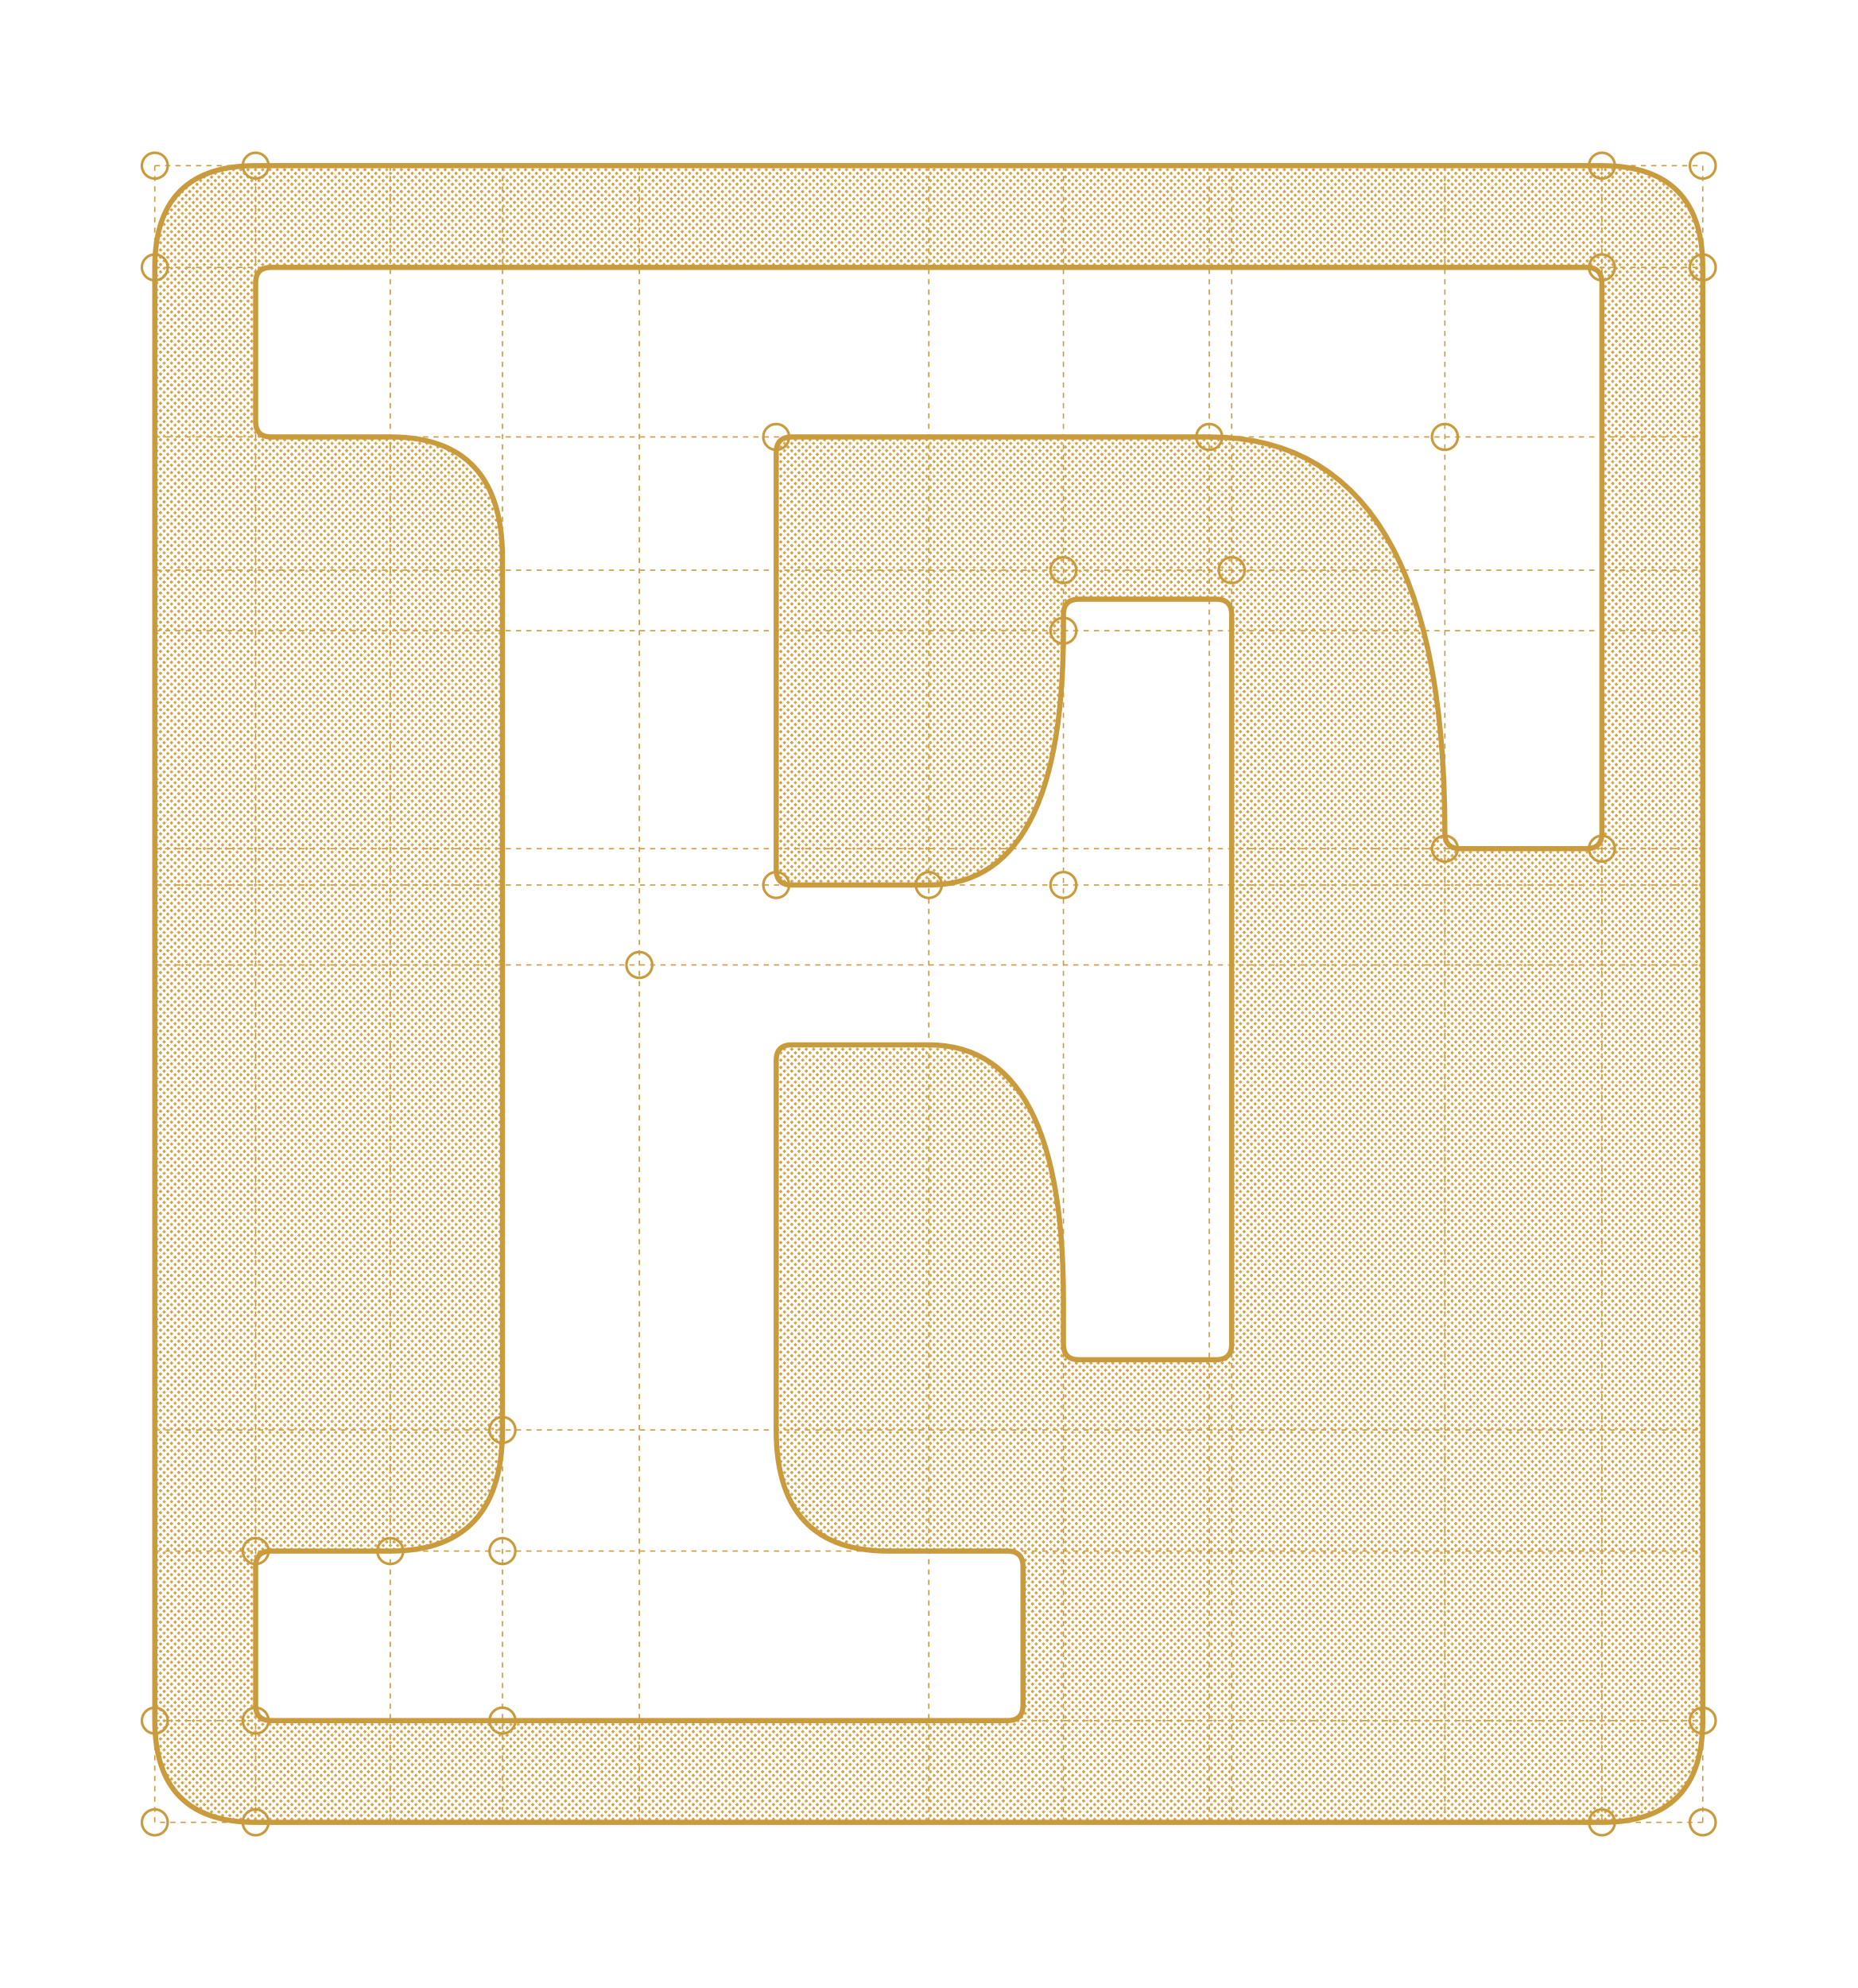
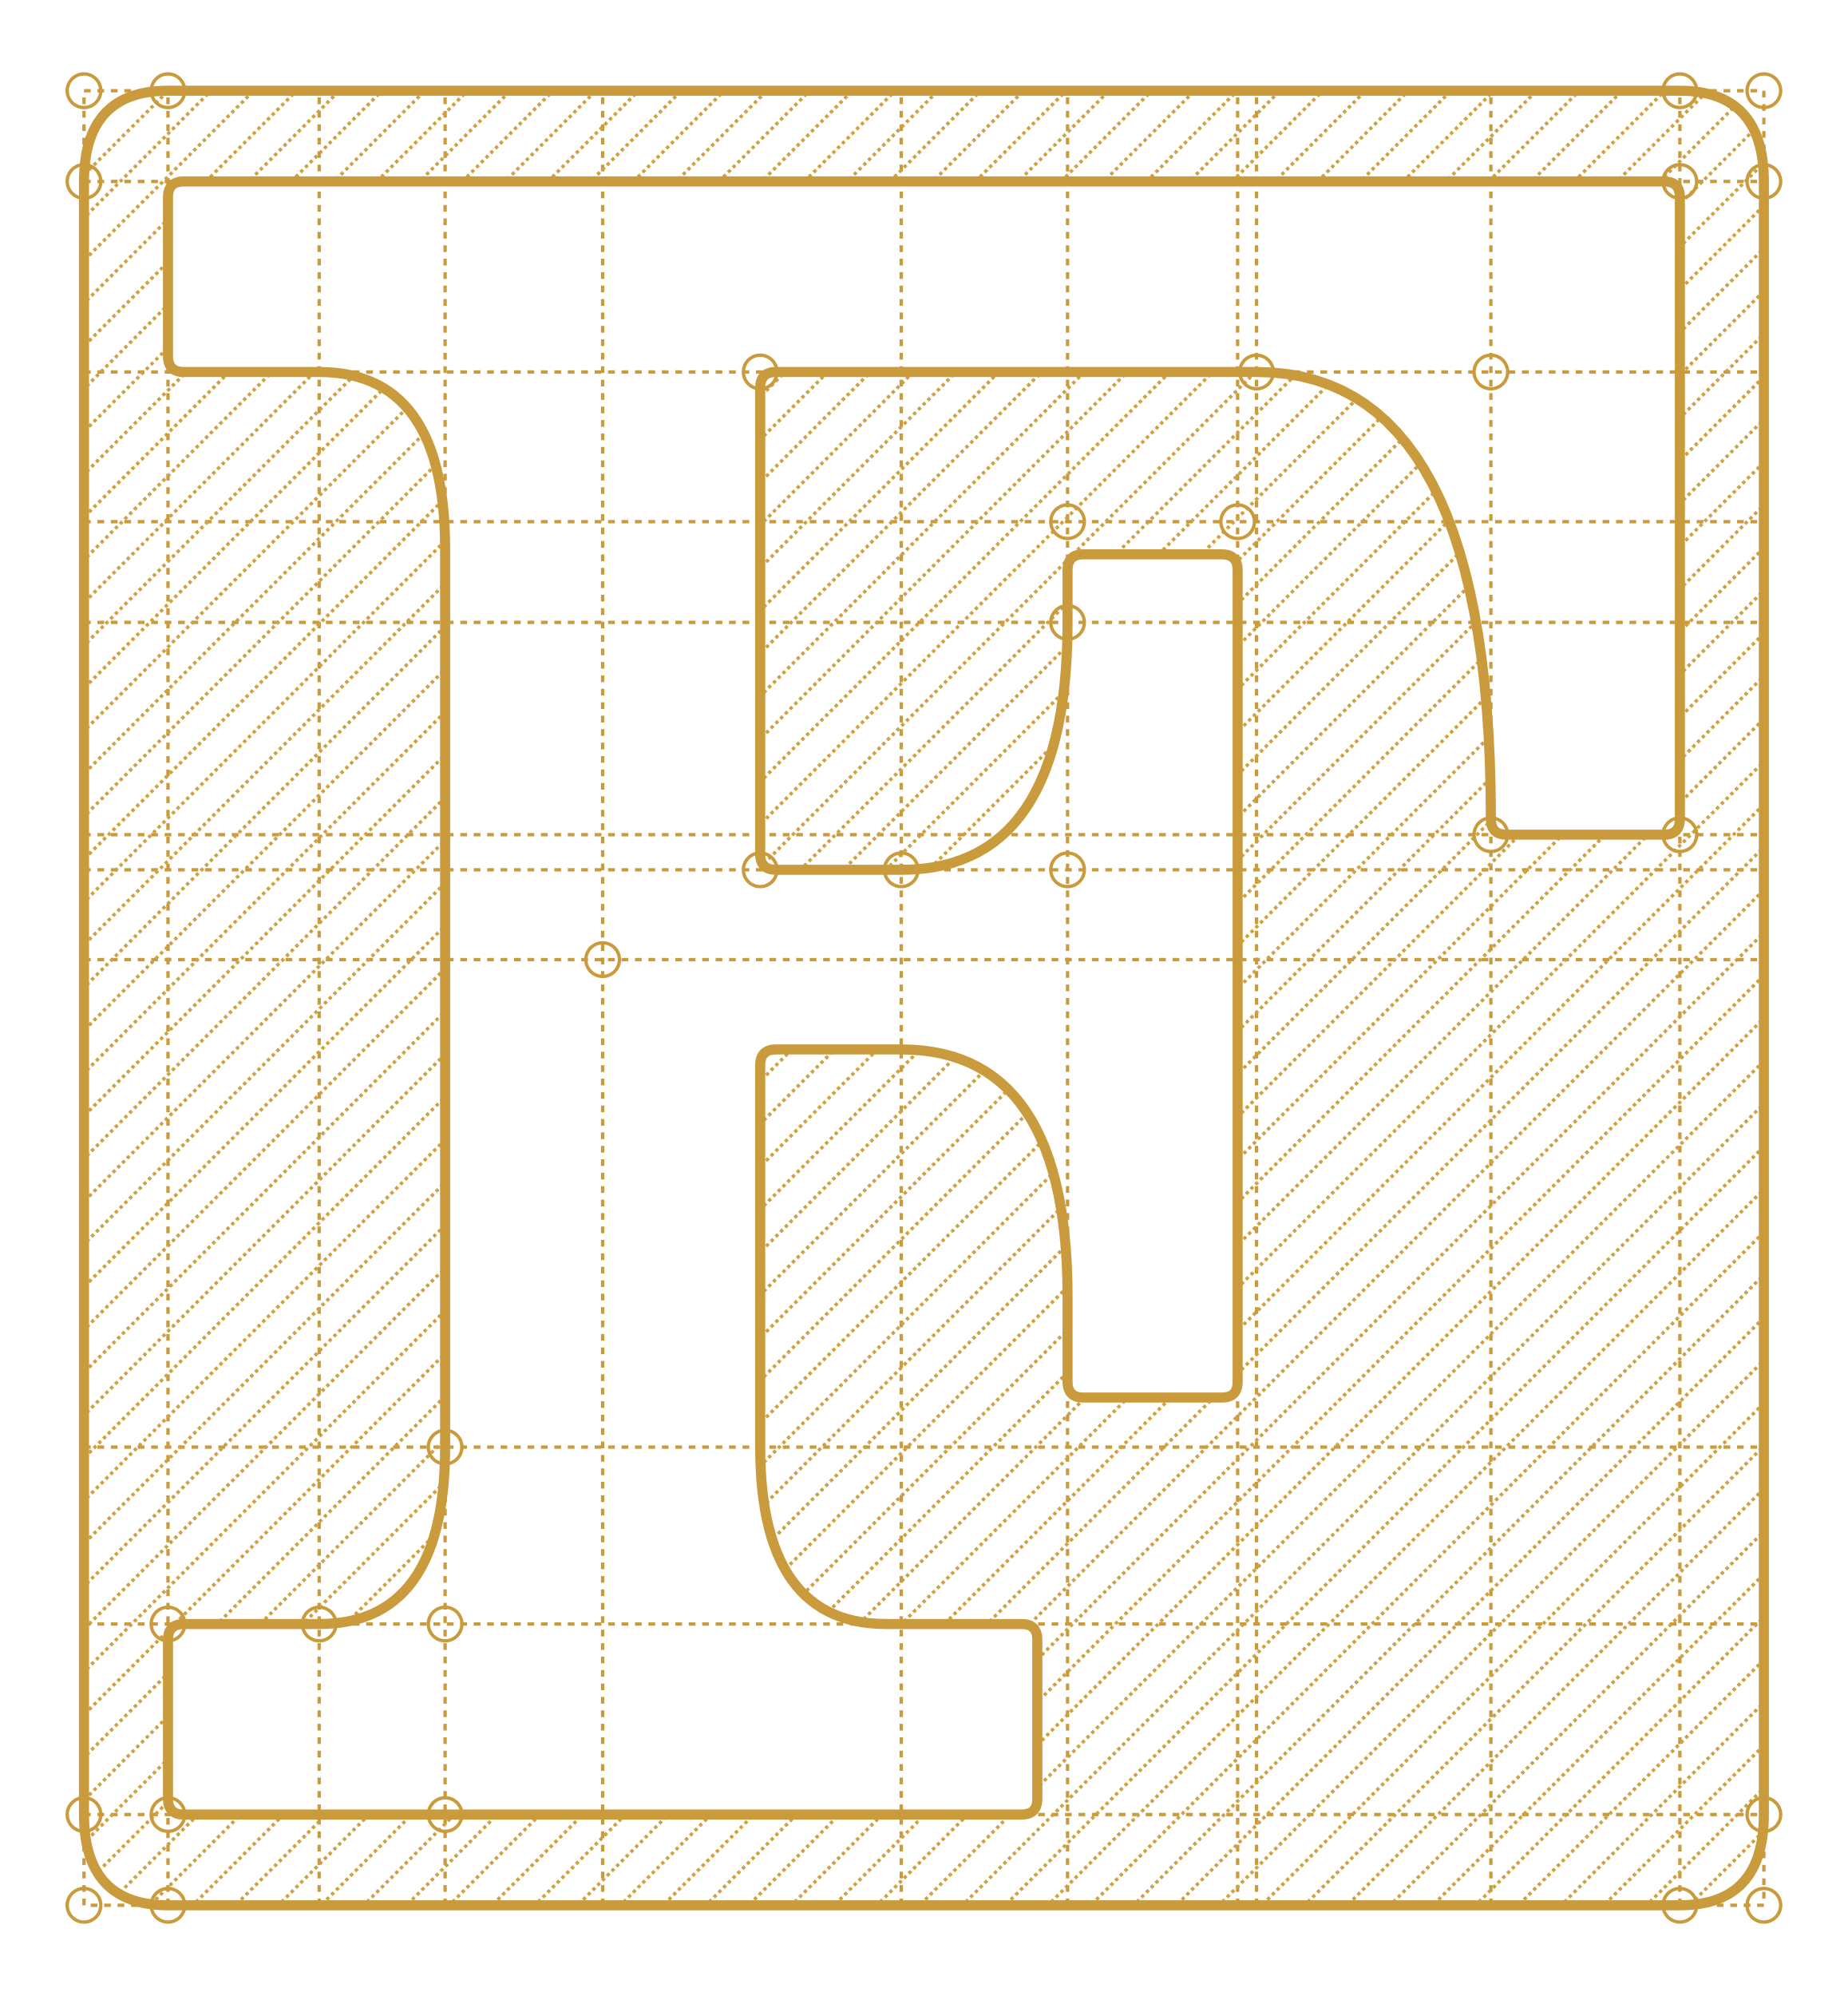
- <svg xmlns="http://www.w3.org/2000/svg" width="720" height="770.4">
-   <pattern id="diagonalFill" width="2" height="2" patternUnits="userSpaceOnUse" patternTransform="rotate(45)">
+ <svg xmlns="http://www.w3.org/2000/svg" width="550" height="594">
+   <pattern id="diagonalFill" width="9" height="2" patternUnits="userSpaceOnUse" patternTransform="rotate(45)">
    <rect x="0" y="0" width="1" height="1" fill="#ca9b3d" />
  </pattern>
-   <line stroke="#ca9b3d" x1="99.085" y1="706.2" x2="99.085" y2="64.2" stroke-dasharray="2 2" stroke-width=".5" />
-   <line stroke="#ca9b3d" x1="60" y1="666.779" x2="660" y2="666.779" stroke-dasharray="2 2" stroke-width=".5" />
-   <line stroke="#ca9b3d" x1="151.268" y1="706.2" x2="151.268" y2="64.2" stroke-dasharray="2 2" stroke-width=".5" />
-   <line stroke="#ca9b3d" x1="60" y1="601.077" x2="660" y2="601.077" stroke-dasharray="2 2" stroke-width=".5" />
-   <line stroke="#ca9b3d" x1="194.754" y1="706.2" x2="194.754" y2="64.2" stroke-dasharray="2 2" stroke-width=".5" />
-   <line stroke="#ca9b3d" x1="60" y1="554.147" x2="660" y2="554.147" stroke-dasharray="2 2" stroke-width=".5" />
-   <line stroke="#ca9b3d" x1="620.915" y1="706.2" x2="620.915" y2="64.2" stroke-dasharray="2 2" stroke-width=".5" />
-   <line stroke="#ca9b3d" x1="60" y1="103.621" x2="660" y2="103.621" stroke-dasharray="2 2" stroke-width=".5" />
-   <line stroke="#ca9b3d" x1="560.035" y1="706.2" x2="560.035" y2="64.2" stroke-dasharray="2 2" stroke-width=".5" />
-   <line stroke="#ca9b3d" x1="60" y1="328.884" x2="660" y2="328.884" stroke-dasharray="2 2" stroke-width=".5" />
-   <line stroke="#ca9b3d" x1="468.714" y1="706.2" x2="468.714" y2="64.2" stroke-dasharray="2 2" stroke-width=".5" />
-   <line stroke="#ca9b3d" x1="60" y1="169.323" x2="660" y2="169.323" stroke-dasharray="2 2" stroke-width=".5" />
-   <line stroke="#ca9b3d" x1="360" y1="706.2" x2="360" y2="64.2" stroke-dasharray="2 2" stroke-width=".5" />
-   <line stroke="#ca9b3d" x1="60" y1="342.963" x2="660" y2="342.963" stroke-dasharray="2 2" stroke-width=".5" />
-   <line stroke="#ca9b3d" x1="412.183" y1="706.2" x2="412.183" y2="64.2" stroke-dasharray="2 2" stroke-width=".5" />
-   <line stroke="#ca9b3d" x1="60" y1="244.411" x2="660" y2="244.411" stroke-dasharray="2 2" stroke-width=".5" />
-   <line stroke="#ca9b3d" x1="477.412" y1="706.2" x2="477.412" y2="64.2" stroke-dasharray="2 2" stroke-width=".5" />
-   <line stroke="#ca9b3d" x1="60" y1="220.946" x2="660" y2="220.946" stroke-dasharray="2 2" stroke-width=".5" />
-   <line stroke="#ca9b3d" x1="247.807" y1="706.2" x2="247.807" y2="64.2" stroke-dasharray="2 2" stroke-width=".5" />
-   <line stroke="#ca9b3d" x1="60" y1="373.937" x2="660" y2="373.937" stroke-dasharray="2 2" stroke-width=".5" />
-   <line stroke="#ca9b3d" x1="60" y1="706.2" x2="60" y2="64.2" stroke-dasharray="2 2" stroke-width=".5" />
-   <line stroke="#ca9b3d" x1="60" y1="64.2" x2="660" y2="64.2" stroke-dasharray="2 2" stroke-width=".5" />
-   <line stroke="#ca9b3d" x1="660" y1="64.2" x2="660" y2="706.2" stroke-dasharray="2 2" stroke-width=".5" />
-   <line stroke="#ca9b3d" x1="660" y1="706.2" x2="60" y2="706.2" stroke-dasharray="2 2" stroke-width=".5" />
-   <path fill="url(#diagonalFill)" stroke="#ca9b3d" stroke-width="2" d=" M   300.859   554.147 L   300.859   410.911 L   300.919   409.771 L   301.099   408.751 L   301.399   407.851 L   301.819   407.071 L   302.359   406.411 L   303.019   405.871 L   303.799   405.451 L   304.699   405.151 L   305.719   404.971 L   306.859   404.911 L   360   404.911 L   363.421   405.02 L   366.726   405.349 L   369.915   405.896 L   372.988   406.663 L   375.945   407.648 L   378.786   408.853 L   381.511   410.276 L   384.12   411.919 L   386.613   413.78 L   388.991   415.861 L   391.252   418.16 L   393.397   420.679 L   395.426   423.417 L   397.34   426.373 L   399.137   429.549 L   400.819   432.943 L   402.384   436.557 L   403.834   440.389 L   405.167   444.441 L   406.385   448.712 L   407.487   453.201 L   408.472   457.91 L   409.342   462.838 L   410.096   467.984 L   410.733   473.35 L   411.255   478.935 L   411.661   484.738 L   411.951   490.761 L   412.125   497.003 L   412.183   503.463 L   412.183   520.928 L   412.243   522.068 L   412.423   523.088 L   412.723   523.988 L   413.143   524.768 L   413.683   525.428 L   414.343   525.968 L   415.123   526.388 L   416.023   526.688 L   417.043   526.868 L   418.183   526.928 L   471.412   526.928 L   472.552   526.868 L   473.572   526.688 L   474.472   526.388 L   475.252   525.968 L   475.912   525.428 L   476.452   524.768 L   476.872   523.988 L   477.172   523.088 L   477.352   522.068 L   477.412   520.928 L   477.412   238.209 L   477.352   237.069 L   477.172   236.049 L   476.872   235.149 L   476.452   234.369 L   475.912   233.709 L   475.252   233.169 L   474.472   232.749 L   473.572   232.449 L   472.552   232.269 L   471.412   232.209 L   418.183   232.209 L   417.043   232.269 L   416.023   232.449 L   415.123   232.749 L   414.343   233.169 L   413.683   233.709 L   413.143   234.369 L   412.723   235.149 L   412.423   236.049 L   412.243   237.069 L   412.183   238.209 L   412.183   244.411 L   412.125   250.871 L   411.951   257.113 L   411.661   263.136 L   411.255   268.939 L   410.733   274.524 L   410.096   279.889 L   409.342   285.036 L   408.472   289.964 L   407.487   294.672 L   406.385   299.162 L   405.167   303.433 L   403.834   307.484 L   402.384   311.317 L   400.819   314.93 L   399.137   318.325 L   397.34   321.501 L   395.426   324.457 L   393.397   327.195 L   391.252   329.713 L   388.991   332.013 L   386.613   334.093 L   384.12   335.955 L   381.511   337.598 L   378.786   339.021 L   375.945   340.226 L   372.988   341.211 L   369.915   341.978 L   366.726   342.525 L   363.421   342.854 L   360   342.963 L   306.859   342.963 L   305.719   342.903 L   304.699   342.723 L   303.799   342.423 L   303.019   342.003 L   302.359   341.463 L   301.819   340.803 L   301.399   340.023 L   301.099   339.123 L   300.919   338.103 L   300.859   336.963 L   300.859   175.323 L   300.919   174.183 L   301.099   173.163 L   301.399   172.263 L   301.819   171.483 L   302.359   170.823 L   303.019   170.283 L   303.799   169.863 L   304.699   169.563 L   305.719   169.383 L   306.859   169.323 L   468.714   169.323 L   474.701   169.494 L   480.485   170.006 L   486.065   170.859 L   491.443   172.053 L   496.618   173.589 L   501.59   175.465 L   506.359   177.684 L   510.925   180.243 L   515.288   183.144 L   519.448   186.385 L   523.405   189.968 L   527.159   193.893 L   530.711   198.158 L   534.059   202.765 L   537.205   207.713 L   540.147   213.003 L   542.887   218.633 L   545.423   224.605 L   547.757   230.918 L   549.888   237.572 L   551.816   244.568 L   553.541   251.905 L   555.063   259.583 L   556.382   267.602 L   557.498   275.963 L   558.411   284.665 L   559.121   293.708 L   559.629   303.092 L   559.933   312.817 L   560.035   322.884 L   560.035   322.884 L   560.095   324.024 L   560.275   325.044 L   560.575   325.944 L   560.995   326.724 L   561.535   327.384 L   562.195   327.924 L   562.975   328.344 L   563.875   328.644 L   564.895   328.824 L   566.035   328.884 L   614.915   328.884 L   616.055   328.824 L   617.075   328.644 L   617.975   328.344 L   618.755   327.924 L   619.415   327.384 L   619.955   326.724 L   620.375   325.944 L   620.675   325.044 L   620.855   324.024 L   620.915   322.884 L   620.915   109.621 L   620.855   108.481 L   620.675   107.461 L   620.375   106.561 L   619.955   105.781 L   619.415   105.121 L   618.755   104.581 L   617.975   104.161 L   617.075   103.861 L   616.055   103.681 L   614.915   103.621 L   194.754   103.621 L   105.085   103.621 L   103.945   103.681 L   102.925   103.861 L   102.025   104.161 L   101.245   104.581 L   100.585   105.121 L   100.045   105.781 L    99.625   106.561 L    99.325   107.461 L    99.145   108.481 L    99.085   109.621 L    99.085   163.323 L    99.145   164.463 L    99.325   165.483 L    99.625   166.383 L   100.045   167.163 L   100.585   167.823 L   101.245   168.363 L   102.025   168.783 L   102.925   169.083 L   103.945   169.263 L   105.085   169.323 L   151.268   169.323 L   154.119   169.375 L   156.873   169.532 L   159.53   169.792 L   162.091   170.157 L   164.555   170.627 L   166.923   171.2 L   169.194   171.878 L   171.368   172.66 L   173.446   173.547 L   175.427   174.537 L   177.311   175.632 L   179.099   176.832 L   180.79   178.135 L   182.385   179.543 L   183.882   181.055 L   185.284   182.672 L   186.588   184.393 L   187.796   186.218 L   188.908   188.147 L   189.922   190.181 L   190.84   192.319 L   191.662   194.561 L   192.386   196.907 L   193.015   199.358 L   193.546   201.913 L   193.981   204.572 L   194.319   207.336 L   194.561   210.204 L   194.706   213.176 L   194.754   216.253 L   194.754   554.147 L   194.706   557.224 L   194.561   560.196 L   194.319   563.064 L   193.981   565.828 L   193.546   568.487 L   193.015   571.042 L   192.386   573.493 L   191.662   575.839 L   190.84   578.081 L   189.922   580.219 L   188.908   582.253 L   187.796   584.182 L   186.588   586.007 L   185.284   587.728 L   183.882   589.345 L   182.385   590.857 L   180.79   592.265 L   179.099   593.568 L   177.311   594.768 L   175.427   595.863 L   173.446   596.853 L   171.368   597.74 L   169.194   598.522 L   166.923   599.2 L   164.555   599.773 L   162.091   600.243 L   159.53   600.608 L   156.873   600.868 L   154.119   601.025 L   151.268   601.077 L   105.085   601.077 L   103.945   601.137 L   102.925   601.317 L   102.025   601.617 L   101.245   602.037 L   100.585   602.577 L   100.045   603.237 L    99.625   604.017 L    99.325   604.917 L    99.145   605.937 L    99.085   607.077 L    99.085   660.779 L    99.145   661.919 L    99.325   662.939 L    99.625   663.839 L   100.045   664.619 L   100.585   665.279 L   101.245   665.819 L   102.025   666.239 L   102.925   666.539 L   103.945   666.719 L   105.085   666.779 L   194.754   666.779 L   300.859   666.779 L   390.528   666.779 L   391.668   666.719 L   392.688   666.539 L   393.588   666.239 L   394.368   665.819 L   395.028   665.279 L   395.568   664.619 L   395.988   663.839 L   396.288   662.939 L   396.468   661.919 L   396.528   660.779 L   396.528   607.077 L   396.468   605.937 L   396.288   604.917 L   395.988   604.017 L   395.568   603.237 L   395.028   602.577 L   394.368   602.037 L   393.588   601.617 L   392.688   601.317 L   391.668   601.137 L   390.528   601.077 L   344.345   601.077 L   341.494   601.025 L   338.74   600.868 L   336.083   600.608 L   333.522   600.243 L   331.058   599.773 L   328.69   599.2 L   326.419   598.522 L   324.245   597.74 L   322.167   596.853 L   320.186   595.863 L   318.302   594.768 L   316.514   593.568 L   314.823   592.265 L   313.229   590.857 L   311.731   589.345 L   310.329   587.728 L   309.025   586.007 L   307.817   584.182 L   306.706   582.253 L   305.691   580.219 L   304.773   578.081 L   303.952   575.839 L   303.227   573.493 L   302.599   571.042 L   302.067   568.487 L   301.632   565.828 L   301.294   563.064 L   301.052   560.196 L   300.908   557.224 L   300.859   554.147 z M    99.085   706.2 L    96.523   706.156 L    94.047   706.025 L    91.659   705.806 L    89.357   705.499 L    87.142   705.105 L    85.014   704.623 L    82.973   704.054 L    81.019   703.397 L    79.152   702.652 L    77.371   701.82 L    75.677   700.9 L    74.071   699.893 L    72.551   698.798 L    71.117   697.615 L    69.771   696.345 L    68.512   694.987 L    67.339   693.542 L    66.254   692.008 L    65.255   690.388 L    64.343   688.68 L    63.518   686.884 L    62.779   685 L    62.128   683.029 L    61.563   680.971 L    61.086   678.824 L    60.695   676.59 L    60.391   674.269 L    60.174   671.86 L    60.043   669.363 L    60   666.779 L    60   103.621 L    60.043   101.037 L    60.174    98.54 L    60.391    96.131 L    60.695    93.81 L    61.086    91.576 L    61.563    89.43 L    62.128    87.371 L    62.779    85.4 L    63.518    83.516 L    64.343    81.721 L    65.255    80.012 L    66.254    78.392 L    67.339    76.859 L    68.512    75.413 L    69.771    74.055 L    71.118    72.785 L    72.551    71.602 L    74.071    70.507 L    75.677    69.5 L    77.371    68.58 L    79.152    67.748 L    81.019    67.003 L    82.973    66.346 L    85.014    65.777 L    87.142    65.295 L    89.357    64.901 L    91.659    64.594 L    94.047    64.375 L    96.523    64.244 L    99.085    64.2 L   620.915    64.2 L   623.477    64.244 L   625.953    64.375 L   628.341    64.594 L   630.643    64.901 L   632.858    65.295 L   634.986    65.777 L   637.027    66.346 L   638.981    67.003 L   640.848    67.748 L   642.629    68.58 L   644.323    69.5 L   645.929    70.507 L   647.449    71.602 L   648.883    72.785 L   650.229    74.055 L   651.488    75.413 L   652.661    76.859 L   653.746    78.392 L   654.745    80.012 L   655.657    81.72 L   656.482    83.516 L   657.221    85.4 L   657.872    87.371 L   658.437    89.43 L   658.914    91.576 L   659.305    93.81 L   659.609    96.131 L   659.826    98.54 L   659.957   101.037 L   660   103.621 L   660   666.779 L   659.957   669.363 L   659.826   671.86 L   659.609   674.269 L   659.305   676.59 L   658.914   678.824 L   658.437   680.971 L   657.872   683.029 L   657.221   685 L   656.482   686.884 L   655.657   688.68 L   654.745   690.388 L   653.746   692.008 L   652.661   693.542 L   651.488   694.987 L   650.229   696.345 L   648.882   697.615 L   647.449   698.798 L   645.929   699.893 L   644.323   700.9 L   642.629   701.82 L   640.848   702.652 L   638.981   703.397 L   637.027   704.054 L   634.986   704.623 L   632.858   705.105 L   630.643   705.499 L   628.341   705.806 L   625.953   706.025 L   623.477   706.156 L   620.915   706.2 L    99.085   706.2 z " />
-   <circle fill="none" stroke="#ca9b3d" cx="194.754" cy="666.779" r="5" />
-   <text x="194.754" y="666.779" text-anchor="middle" alignment-baseline="central" fill="#ca9b3d" font-size="0" font-family="Arial">
+   <line stroke="#ca9b3d" x1="50" y1="567" x2="50" y2="27" stroke-dasharray="2 2" stroke-width="1" />
+   <line stroke="#ca9b3d" x1="25" y1="540" x2="525" y2="540" stroke-dasharray="2 2" stroke-width="1" />
+   <line stroke="#ca9b3d" x1="95" y1="567" x2="95" y2="27" stroke-dasharray="2 2" stroke-width="1" />
+   <line stroke="#ca9b3d" x1="25" y1="483.3" x2="525" y2="483.3" stroke-dasharray="2 2" stroke-width="1" />
+   <line stroke="#ca9b3d" x1="132.485" y1="567" x2="132.485" y2="27" stroke-dasharray="2 2" stroke-width="1" />
+   <line stroke="#ca9b3d" x1="25" y1="430.65" x2="525" y2="430.65" stroke-dasharray="2 2" stroke-width="1" />
+   <line stroke="#ca9b3d" x1="500" y1="567" x2="500" y2="27" stroke-dasharray="2 2" stroke-width="1" />
+   <line stroke="#ca9b3d" x1="25" y1="54" x2="525" y2="54" stroke-dasharray="2 2" stroke-width="1" />
+   <line stroke="#ca9b3d" x1="443.75" y1="567" x2="443.75" y2="27" stroke-dasharray="2 2" stroke-width="1" />
+   <line stroke="#ca9b3d" x1="25" y1="248.4" x2="525" y2="248.4" stroke-dasharray="2 2" stroke-width="1" />
+   <line stroke="#ca9b3d" x1="374" y1="567" x2="374" y2="27" stroke-dasharray="2 2" stroke-width="1" />
+   <line stroke="#ca9b3d" x1="25" y1="110.7" x2="525" y2="110.7" stroke-dasharray="2 2" stroke-width="1" />
+   <line stroke="#ca9b3d" x1="268.25" y1="567" x2="268.25" y2="27" stroke-dasharray="2 2" stroke-width="1" />
+   <line stroke="#ca9b3d" x1="25" y1="258.849" x2="525" y2="258.849" stroke-dasharray="2 2" stroke-width="1" />
+   <line stroke="#ca9b3d" x1="317.75" y1="567" x2="317.75" y2="27" stroke-dasharray="2 2" stroke-width="1" />
+   <line stroke="#ca9b3d" x1="25" y1="185.22" x2="525" y2="185.22" stroke-dasharray="2 2" stroke-width="1" />
+   <line stroke="#ca9b3d" x1="368.375" y1="567" x2="368.375" y2="27" stroke-dasharray="2 2" stroke-width="1" />
+   <line stroke="#ca9b3d" x1="25" y1="155.25" x2="525" y2="155.25" stroke-dasharray="2 2" stroke-width="1" />
+   <line stroke="#ca9b3d" x1="179.375" y1="567" x2="179.375" y2="27" stroke-dasharray="2 2" stroke-width="1" />
+   <line stroke="#ca9b3d" x1="25" y1="285.579" x2="525" y2="285.579" stroke-dasharray="2 2" stroke-width="1" />
+   <line stroke="#ca9b3d" x1="25" y1="567" x2="25" y2="27" stroke-dasharray="2 2" stroke-width="1" />
+   <line stroke="#ca9b3d" x1="25" y1="27" x2="525" y2="27" stroke-dasharray="2 2" stroke-width="1" />
+   <line stroke="#ca9b3d" x1="525" y1="27" x2="525" y2="567" stroke-dasharray="2 2" stroke-width="1" />
+   <line stroke="#ca9b3d" x1="525" y1="567" x2="25" y2="567" stroke-dasharray="2 2" stroke-width="1" />
+   <path fill="url(#diagonalFill)" stroke="#ca9b3d" stroke-width="3" d=" M   226.265   316.989 L   226.312   316.1 L   226.452   315.304 L   226.686   314.602 L   227.014   313.994 L   227.435   313.479 L   227.95   313.058 L   228.558   312.73 L   229.26   312.496 L   230.056   312.356 L   230.945   312.309 L   268.25   312.309 L   271.495   312.391 L   274.63   312.636 L   277.655   313.045 L   280.57   313.618 L   283.375   314.354 L   286.07   315.254 L   288.655   316.318 L   291.13   317.545 L   293.495   318.936 L   295.75   320.49 L   297.895   322.208 L   299.93   324.09 L   301.855   326.135 L   303.67   328.344 L   305.375   330.716 L   306.97   333.252 L   308.455   335.952 L   309.83   338.815 L   311.095   341.842 L   312.25   345.033 L   313.295   348.387 L   314.23   351.905 L   315.055   355.586 L   315.77   359.432 L   316.375   363.44 L   316.87   367.613 L   317.255   371.948 L   317.53   376.448 L   317.695   381.111 L   317.75   385.938 L   317.75   411.228 L   317.797   412.117 L   317.937   412.913 L   318.171   413.615 L   318.499   414.223 L   318.92   414.738 L   319.435   415.159 L   320.043   415.487 L   320.745   415.721 L   321.541   415.861 L   322.43   415.908 L   363.695   415.908 L   364.584   415.861 L   365.38   415.721 L   366.082   415.487 L   366.69   415.159 L   367.205   414.738 L   367.626   414.223 L   367.954   413.615 L   368.188   412.913 L   368.328   412.117 L   368.375   411.228 L   368.375   169.65 L   368.328   168.761 L   368.188   167.965 L   367.954   167.263 L   367.626   166.655 L   367.205   166.14 L   366.69   165.719 L   366.082   165.391 L   365.38   165.157 L   364.584   165.017 L   363.695   164.97 L   322.43   164.97 L   321.541   165.017 L   320.745   165.157 L   320.043   165.391 L   319.435   165.719 L   318.92   166.14 L   318.499   166.655 L   318.171   167.263 L   317.937   167.965 L   317.797   168.761 L   317.75   169.65 L   317.75   185.22 L   317.695   190.047 L   317.53   194.71 L   317.255   199.21 L   316.87   203.545 L   316.375   207.718 L   315.77   211.726 L   315.055   215.572 L   314.23   219.253 L   313.295   222.771 L   312.25   226.125 L   311.095   229.316 L   309.83   232.343 L   308.455   235.206 L   306.97   237.906 L   305.375   240.442 L   303.67   242.814 L   301.855   245.023 L   299.93   247.068 L   297.895   248.95 L   295.75   250.668 L   293.495   252.222 L   291.13   253.613 L   288.655   254.84 L   286.07   255.904 L   283.375   256.804 L   280.57   257.54 L   277.655   258.113 L   274.63   258.522 L   271.495   258.767 L   268.25   258.849 L   230.945   258.849 L   230.056   258.802 L   229.26   258.662 L   228.558   258.428 L   227.95   258.1 L   227.435   257.679 L   227.014   257.164 L   226.686   256.556 L   226.452   255.854 L   226.312   255.058 L   226.265   254.169 L   226.265   115.38 L   226.312   114.491 L   226.452   113.695 L   226.686   112.993 L   227.014   112.385 L   227.435   111.87 L   227.95   111.449 L   228.558   111.121 L   229.26   110.887 L   230.056   110.747 L   230.945   110.7 L   374   110.7 L   378.573   110.848 L   382.99   111.291 L   387.253   112.03 L   391.36   113.065 L   395.312   114.395 L   399.11   116.021 L   402.753   117.942 L   406.24   120.159 L   409.573   122.672 L   412.75   125.48 L   415.772   128.584 L   418.64   131.983 L   421.352   135.678 L   423.91   139.669 L   426.312   143.955 L   428.56   148.537 L   430.652   153.414 L   432.59   158.587 L   434.372   164.056 L   436   169.82 L   437.473   175.88 L   438.79   182.235 L   439.953   188.886 L   440.96   195.833 L   441.812   203.075 L   442.51   210.613 L   443.052   218.446 L   443.44   226.575 L   443.672   235 L   443.75   243.72 L   443.75   243.72 L   443.797   244.609 L   443.937   245.405 L   444.171   246.107 L   444.499   246.715 L   444.92   247.23 L   445.435   247.651 L   446.043   247.979 L   446.745   248.213 L   447.541   248.353 L   448.43   248.4 L   495.32   248.4 L   496.209   248.353 L   497.005   248.213 L   497.707   247.979 L   498.315   247.651 L   498.83   247.23 L   499.251   246.715 L   499.579   246.107 L   499.813   245.405 L   499.953   244.609 L   500   243.72 L   500    58.68 L   499.953    57.791 L   499.813    56.995 L   499.579    56.293 L   499.251    55.685 L   498.83    55.17 L   498.315    54.749 L   497.707    54.421 L   497.005    54.187 L   496.209    54.047 L   495.32    54 L   132.485    54 L    54.68    54 L    53.791    54.047 L    52.995    54.187 L    52.293    54.421 L    51.685    54.749 L    51.17    55.17 L    50.749    55.685 L    50.421    56.293 L    50.187    56.995 L    50.047    57.791 L    50    58.68 L    50   106.02 L    50.047   106.909 L    50.187   107.705 L    50.421   108.407 L    50.749   109.015 L    51.17   109.53 L    51.685   109.951 L    52.293   110.279 L    52.995   110.513 L    53.791   110.653 L    54.68   110.7 L    95   110.7 L    97.457   110.759 L    99.831   110.934 L   102.122   111.227 L   104.33   111.636 L   106.454   112.163 L   108.495   112.806 L   110.452   113.567 L   112.326   114.444 L   114.117   115.439 L   115.825   116.55 L   117.449   117.779 L   118.99   119.124 L   120.448   120.587 L   121.823   122.166 L   123.114   123.863 L   124.322   125.676 L   125.446   127.607 L   126.487   129.654 L   127.445   131.819 L   128.32   134.1 L   129.111   136.499 L   129.819   139.014 L   130.444   141.647 L   130.986   144.396 L   131.444   147.263 L   131.819   150.246 L   132.11   153.347 L   132.318   156.564 L   132.443   159.899 L   132.485   163.35 L   132.485   430.65 L   132.443   434.101 L   132.318   437.436 L   132.11   440.653 L   131.819   443.754 L   131.444   446.737 L   130.986   449.604 L   130.444   452.353 L   129.819   454.986 L   129.111   457.501 L   128.32   459.9 L   127.445   462.181 L   126.487   464.346 L   125.446   466.393 L   124.322   468.324 L   123.114   470.137 L   121.823   471.834 L   120.448   473.413 L   118.99   474.876 L   117.449   476.221 L   115.825   477.45 L   114.117   478.561 L   112.326   479.556 L   110.452   480.433 L   108.495   481.194 L   106.454   481.837 L   104.33   482.364 L   102.122   482.773 L    99.831   483.066 L    97.457   483.241 L    95   483.3 L    54.68   483.3 L    53.791   483.347 L    52.995   483.487 L    52.293   483.721 L    51.685   484.049 L    51.17   484.47 L    50.749   484.985 L    50.421   485.593 L    50.187   486.295 L    50.047   487.091 L    50   487.98 L    50   535.32 L    50.047   536.209 L    50.187   537.005 L    50.421   537.707 L    50.749   538.315 L    51.17   538.83 L    51.685   539.251 L    52.293   539.579 L    52.995   539.813 L    53.791   539.953 L    54.68   540 L   132.485   540 L   226.265   540 L   304.07   540 L   304.959   539.953 L   305.755   539.813 L   306.457   539.579 L   307.065   539.251 L   307.58   538.83 L   308.001   538.315 L   308.329   537.707 L   308.563   537.005 L   308.703   536.209 L   308.75   535.32 L   308.75   487.98 L   308.703   487.091 L   308.563   486.295 L   308.329   485.593 L   308.001   484.985 L   307.58   484.47 L   307.065   484.049 L   306.457   483.721 L   305.755   483.487 L   304.959   483.347 L   304.07   483.3 L   263.75   483.3 L   261.293   483.241 L   258.919   483.066 L   256.628   482.773 L   254.42   482.364 L   252.296   481.837 L   250.255   481.194 L   248.298   480.433 L   246.424   479.556 L   244.633   478.561 L   242.925   477.45 L   241.301   476.221 L   239.76   474.876 L   238.302   473.413 L   236.927   471.834 L   235.636   470.137 L   234.428   468.324 L   233.304   466.393 L   232.263   464.346 L   231.305   462.181 L   230.43   459.9 L   229.639   457.501 L   228.931   454.986 L   228.306   452.353 L   227.764   449.604 L   227.306   446.737 L   226.931   443.754 L   226.64   440.653 L   226.432   437.436 L   226.307   434.101 L   226.265   430.65 z M    50   567 L    48.361   566.97 L    46.778   566.88 L    45.25   566.73 L    43.778   566.52 L    42.361   566.25 L    41   565.92 L    39.694   565.53 L    38.444   565.08 L    37.25   564.57 L    36.111   564 L    35.028   563.37 L    34   562.68 L    33.028   561.93 L    32.111   561.12 L    31.25   560.25 L    30.444   559.32 L    29.694   558.33 L    29   557.28 L    28.361   556.17 L    27.778   555 L    27.25   553.77 L    26.778   552.48 L    26.361   551.13 L    26   549.72 L    25.694   548.25 L    25.444   546.72 L    25.25   545.13 L    25.111   543.48 L    25.028   541.77 L    25   540 L    25    54 L    25.028    52.23 L    25.111    50.52 L    25.25    48.87 L    25.444    47.28 L    25.694    45.75 L    26    44.28 L    26.361    42.87 L    26.778    41.52 L    27.25    40.23 L    27.778    39 L    28.361    37.83 L    29    36.72 L    29.694    35.67 L    30.444    34.68 L    31.25    33.75 L    32.111    32.88 L    33.028    32.07 L    34    31.32 L    35.028    30.63 L    36.111    30 L    37.25    29.43 L    38.444    28.92 L    39.694    28.47 L    41    28.08 L    42.361    27.75 L    43.778    27.48 L    45.25    27.27 L    46.778    27.12 L    48.361    27.03 L    50    27 L   500    27 L   501.639    27.03 L   503.222    27.12 L   504.75    27.27 L   506.222    27.48 L   507.639    27.75 L   509    28.08 L   510.306    28.47 L   511.556    28.92 L   512.75    29.43 L   513.889    30 L   514.972    30.63 L   516    31.32 L   516.972    32.07 L   517.889    32.88 L   518.75    33.75 L   519.556    34.68 L   520.306    35.67 L   521    36.72 L   521.639    37.83 L   522.222    39 L   522.75    40.23 L   523.222    41.52 L   523.639    42.87 L   524    44.28 L   524.306    45.75 L   524.556    47.28 L   524.75    48.87 L   524.889    50.52 L   524.972    52.23 L   525    54 L   525   540 L   524.972   541.77 L   524.889   543.48 L   524.75   545.13 L   524.556   546.72 L   524.306   548.25 L   524   549.72 L   523.639   551.13 L   523.222   552.48 L   522.75   553.77 L   522.222   555 L   521.639   556.17 L   521   557.28 L   520.306   558.33 L   519.556   559.32 L   518.75   560.25 L   517.889   561.12 L   516.972   561.93 L   516   562.68 L   514.972   563.37 L   513.889   564 L   512.75   564.57 L   511.556   565.08 L   510.306   565.53 L   509   565.92 L   507.639   566.25 L   506.222   566.52 L   504.75   566.73 L   503.222   566.88 L   501.639   566.97 L   500   567 z " />
+   <circle fill="none" stroke="#ca9b3d" cx="132.485" cy="540" r="5" />
+   <text x="132.485" y="540" text-anchor="middle" alignment-baseline="central" fill="#ca9b3d" font-size="0" font-family="Arial">
1
</text>
-   <circle fill="none" stroke="#ca9b3d" cx="99.085" cy="666.779" r="5" />
-   <text x="99.085" y="666.779" text-anchor="middle" alignment-baseline="central" fill="#ca9b3d" font-size="0" font-family="Arial">
+   <circle fill="none" stroke="#ca9b3d" cx="50" cy="540" r="5" />
+   <text x="50" y="540" text-anchor="middle" alignment-baseline="central" fill="#ca9b3d" font-size="0" font-family="Arial">
2
</text>
-   <circle fill="none" stroke="#ca9b3d" cx="99.085" cy="601.077" r="5" />
-   <text x="99.085" y="601.077" text-anchor="middle" alignment-baseline="central" fill="#ca9b3d" font-size="0" font-family="Arial">
+   <circle fill="none" stroke="#ca9b3d" cx="50" cy="483.3" r="5" />
+   <text x="50" y="483.3" text-anchor="middle" alignment-baseline="central" fill="#ca9b3d" font-size="0" font-family="Arial">
3
</text>
-   <circle fill="none" stroke="#ca9b3d" cx="151.268" cy="601.077" r="5" />
-   <text x="151.268" y="601.077" text-anchor="middle" alignment-baseline="central" fill="#ca9b3d" font-size="0" font-family="Arial">
+   <circle fill="none" stroke="#ca9b3d" cx="95" cy="483.3" r="5" />
+   <text x="95" y="483.3" text-anchor="middle" alignment-baseline="central" fill="#ca9b3d" font-size="0" font-family="Arial">
4
</text>
-   <circle fill="none" stroke="#ca9b3d" cx="194.754" cy="601.077" r="5" />
-   <text x="194.754" y="601.077" text-anchor="middle" alignment-baseline="central" fill="#ca9b3d" font-size="0" font-family="Arial">
+   <circle fill="none" stroke="#ca9b3d" cx="132.485" cy="483.3" r="5" />
+   <text x="132.485" y="483.3" text-anchor="middle" alignment-baseline="central" fill="#ca9b3d" font-size="0" font-family="Arial">
5
</text>
-   <circle fill="none" stroke="#ca9b3d" cx="194.754" cy="554.147" r="5" />
-   <text x="194.754" y="554.147" text-anchor="middle" alignment-baseline="central" fill="#ca9b3d" font-size="0" font-family="Arial">
+   <circle fill="none" stroke="#ca9b3d" cx="132.485" cy="430.65" r="5" />
+   <text x="132.485" y="430.65" text-anchor="middle" alignment-baseline="central" fill="#ca9b3d" font-size="0" font-family="Arial">
6
</text>
-   <circle fill="none" stroke="#ca9b3d" cx="620.915" cy="103.621" r="5" />
-   <text x="620.915" y="103.621" text-anchor="middle" alignment-baseline="central" fill="#ca9b3d" font-size="0" font-family="Arial">
+   <circle fill="none" stroke="#ca9b3d" cx="500" cy="54" r="5" />
+   <text x="500" y="54" text-anchor="middle" alignment-baseline="central" fill="#ca9b3d" font-size="0" font-family="Arial">
7
</text>
-   <circle fill="none" stroke="#ca9b3d" cx="620.915" cy="328.884" r="5" />
-   <text x="620.915" y="328.884" text-anchor="middle" alignment-baseline="central" fill="#ca9b3d" font-size="0" font-family="Arial">
+   <circle fill="none" stroke="#ca9b3d" cx="500" cy="248.4" r="5" />
+   <text x="500" y="248.4" text-anchor="middle" alignment-baseline="central" fill="#ca9b3d" font-size="0" font-family="Arial">
8
</text>
-   <circle fill="none" stroke="#ca9b3d" cx="560.035" cy="328.884" r="5" />
-   <text x="560.035" y="328.884" text-anchor="middle" alignment-baseline="central" fill="#ca9b3d" font-size="0" font-family="Arial">
+   <circle fill="none" stroke="#ca9b3d" cx="443.75" cy="248.4" r="5" />
+   <text x="443.75" y="248.4" text-anchor="middle" alignment-baseline="central" fill="#ca9b3d" font-size="0" font-family="Arial">
9
</text>
-   <circle fill="none" stroke="#ca9b3d" cx="560.035" cy="169.323" r="5" />
-   <text x="560.035" y="169.323" text-anchor="middle" alignment-baseline="central" fill="#ca9b3d" font-size="0" font-family="Arial">
+   <circle fill="none" stroke="#ca9b3d" cx="443.75" cy="110.7" r="5" />
+   <text x="443.75" y="110.7" text-anchor="middle" alignment-baseline="central" fill="#ca9b3d" font-size="0" font-family="Arial">
10
</text>
-   <circle fill="none" stroke="#ca9b3d" cx="468.714" cy="169.323" r="5" />
-   <text x="468.714" y="169.323" text-anchor="middle" alignment-baseline="central" fill="#ca9b3d" font-size="0" font-family="Arial">
+   <circle fill="none" stroke="#ca9b3d" cx="374" cy="110.7" r="5" />
+   <text x="374" y="110.7" text-anchor="middle" alignment-baseline="central" fill="#ca9b3d" font-size="0" font-family="Arial">
11
</text>
-   <circle fill="none" stroke="#ca9b3d" cx="300.859" cy="169.323" r="5" />
-   <text x="300.859" y="169.323" text-anchor="middle" alignment-baseline="central" fill="#ca9b3d" font-size="0" font-family="Arial">
+   <circle fill="none" stroke="#ca9b3d" cx="226.265" cy="110.7" r="5" />
+   <text x="226.265" y="110.7" text-anchor="middle" alignment-baseline="central" fill="#ca9b3d" font-size="0" font-family="Arial">
12
</text>
-   <circle fill="none" stroke="#ca9b3d" cx="300.859" cy="342.963" r="5" />
-   <text x="300.859" y="342.963" text-anchor="middle" alignment-baseline="central" fill="#ca9b3d" font-size="0" font-family="Arial">
+   <circle fill="none" stroke="#ca9b3d" cx="226.265" cy="258.849" r="5" />
+   <text x="226.265" y="258.849" text-anchor="middle" alignment-baseline="central" fill="#ca9b3d" font-size="0" font-family="Arial">
13
</text>
-   <circle fill="none" stroke="#ca9b3d" cx="360" cy="342.963" r="5" />
-   <text x="360" y="342.963" text-anchor="middle" alignment-baseline="central" fill="#ca9b3d" font-size="0" font-family="Arial">
+   <circle fill="none" stroke="#ca9b3d" cx="268.25" cy="258.849" r="5" />
+   <text x="268.25" y="258.849" text-anchor="middle" alignment-baseline="central" fill="#ca9b3d" font-size="0" font-family="Arial">
14
</text>
-   <circle fill="none" stroke="#ca9b3d" cx="412.183" cy="342.963" r="5" />
-   <text x="412.183" y="342.963" text-anchor="middle" alignment-baseline="central" fill="#ca9b3d" font-size="0" font-family="Arial">
+   <circle fill="none" stroke="#ca9b3d" cx="317.75" cy="258.849" r="5" />
+   <text x="317.75" y="258.849" text-anchor="middle" alignment-baseline="central" fill="#ca9b3d" font-size="0" font-family="Arial">
15
</text>
-   <circle fill="none" stroke="#ca9b3d" cx="412.183" cy="244.411" r="5" />
-   <text x="412.183" y="244.411" text-anchor="middle" alignment-baseline="central" fill="#ca9b3d" font-size="0" font-family="Arial">
+   <circle fill="none" stroke="#ca9b3d" cx="317.75" cy="185.22" r="5" />
+   <text x="317.75" y="185.22" text-anchor="middle" alignment-baseline="central" fill="#ca9b3d" font-size="0" font-family="Arial">
16
</text>
-   <circle fill="none" stroke="#ca9b3d" cx="412.183" cy="220.946" r="5" />
-   <text x="412.183" y="220.946" text-anchor="middle" alignment-baseline="central" fill="#ca9b3d" font-size="0" font-family="Arial">
+   <circle fill="none" stroke="#ca9b3d" cx="317.75" cy="155.25" r="5" />
+   <text x="317.75" y="155.25" text-anchor="middle" alignment-baseline="central" fill="#ca9b3d" font-size="0" font-family="Arial">
17
</text>
-   <circle fill="none" stroke="#ca9b3d" cx="477.412" cy="220.946" r="5" />
-   <text x="477.412" y="220.946" text-anchor="middle" alignment-baseline="central" fill="#ca9b3d" font-size="0" font-family="Arial">
+   <circle fill="none" stroke="#ca9b3d" cx="368.375" cy="155.25" r="5" />
+   <text x="368.375" y="155.25" text-anchor="middle" alignment-baseline="central" fill="#ca9b3d" font-size="0" font-family="Arial">
18
</text>
-   <circle fill="none" stroke="#ca9b3d" cx="99.085" cy="706.2" r="5" />
-   <text x="99.085" y="706.2" text-anchor="middle" alignment-baseline="central" fill="#ca9b3d" font-size="0" font-family="Arial">
+   <circle fill="none" stroke="#ca9b3d" cx="50" cy="567" r="5" />
+   <text x="50" y="567" text-anchor="middle" alignment-baseline="central" fill="#ca9b3d" font-size="0" font-family="Arial">
A
</text>
-   <circle fill="none" stroke="#ca9b3d" cx="60" cy="706.2" r="5" />
-   <text x="60" y="706.2" text-anchor="middle" alignment-baseline="central" fill="#ca9b3d" font-size="0" font-family="Arial">
+   <circle fill="none" stroke="#ca9b3d" cx="25" cy="567" r="5" />
+   <text x="25" y="567" text-anchor="middle" alignment-baseline="central" fill="#ca9b3d" font-size="0" font-family="Arial">
B
</text>
-   <circle fill="none" stroke="#ca9b3d" cx="60" cy="666.779" r="5" />
-   <text x="60" y="666.779" text-anchor="middle" alignment-baseline="central" fill="#ca9b3d" font-size="0" font-family="Arial">
+   <circle fill="none" stroke="#ca9b3d" cx="25" cy="540" r="5" />
+   <text x="25" y="540" text-anchor="middle" alignment-baseline="central" fill="#ca9b3d" font-size="0" font-family="Arial">
C
</text>
-   <circle fill="none" stroke="#ca9b3d" cx="60" cy="103.621" r="5" />
-   <text x="60" y="103.621" text-anchor="middle" alignment-baseline="central" fill="#ca9b3d" font-size="0" font-family="Arial">
+   <circle fill="none" stroke="#ca9b3d" cx="25" cy="54" r="5" />
+   <text x="25" y="54" text-anchor="middle" alignment-baseline="central" fill="#ca9b3d" font-size="0" font-family="Arial">
D
</text>
-   <circle fill="none" stroke="#ca9b3d" cx="60" cy="64.2" r="5" />
-   <text x="60" y="64.2" text-anchor="middle" alignment-baseline="central" fill="#ca9b3d" font-size="0" font-family="Arial">
+   <circle fill="none" stroke="#ca9b3d" cx="25" cy="27" r="5" />
+   <text x="25" y="27" text-anchor="middle" alignment-baseline="central" fill="#ca9b3d" font-size="0" font-family="Arial">
E
</text>
-   <circle fill="none" stroke="#ca9b3d" cx="99.085" cy="64.2" r="5" />
-   <text x="99.085" y="64.2" text-anchor="middle" alignment-baseline="central" fill="#ca9b3d" font-size="0" font-family="Arial">
+   <circle fill="none" stroke="#ca9b3d" cx="50" cy="27" r="5" />
+   <text x="50" y="27" text-anchor="middle" alignment-baseline="central" fill="#ca9b3d" font-size="0" font-family="Arial">
F
</text>
-   <circle fill="none" stroke="#ca9b3d" cx="620.915" cy="64.2" r="5" />
-   <text x="620.915" y="64.2" text-anchor="middle" alignment-baseline="central" fill="#ca9b3d" font-size="0" font-family="Arial">
+   <circle fill="none" stroke="#ca9b3d" cx="500" cy="27" r="5" />
+   <text x="500" y="27" text-anchor="middle" alignment-baseline="central" fill="#ca9b3d" font-size="0" font-family="Arial">
G
</text>
-   <circle fill="none" stroke="#ca9b3d" cx="660" cy="64.2" r="5" />
-   <text x="660" y="64.2" text-anchor="middle" alignment-baseline="central" fill="#ca9b3d" font-size="0" font-family="Arial">
+   <circle fill="none" stroke="#ca9b3d" cx="525" cy="27" r="5" />
+   <text x="525" y="27" text-anchor="middle" alignment-baseline="central" fill="#ca9b3d" font-size="0" font-family="Arial">
H
</text>
-   <circle fill="none" stroke="#ca9b3d" cx="660" cy="103.621" r="5" />
-   <text x="660" y="103.621" text-anchor="middle" alignment-baseline="central" fill="#ca9b3d" font-size="0" font-family="Arial">
+   <circle fill="none" stroke="#ca9b3d" cx="525" cy="54" r="5" />
+   <text x="525" y="54" text-anchor="middle" alignment-baseline="central" fill="#ca9b3d" font-size="0" font-family="Arial">
I
</text>
-   <circle fill="none" stroke="#ca9b3d" cx="660" cy="666.779" r="5" />
-   <text x="660" y="666.779" text-anchor="middle" alignment-baseline="central" fill="#ca9b3d" font-size="0" font-family="Arial">
+   <circle fill="none" stroke="#ca9b3d" cx="525" cy="540" r="5" />
+   <text x="525" y="540" text-anchor="middle" alignment-baseline="central" fill="#ca9b3d" font-size="0" font-family="Arial">
J
</text>
-   <circle fill="none" stroke="#ca9b3d" cx="660" cy="706.2" r="5" />
-   <text x="660" y="706.2" text-anchor="middle" alignment-baseline="central" fill="#ca9b3d" font-size="0" font-family="Arial">
+   <circle fill="none" stroke="#ca9b3d" cx="525" cy="567" r="5" />
+   <text x="525" y="567" text-anchor="middle" alignment-baseline="central" fill="#ca9b3d" font-size="0" font-family="Arial">
K
</text>
-   <circle fill="none" stroke="#ca9b3d" cx="620.915" cy="706.2" r="5" />
-   <text x="620.915" y="706.2" text-anchor="middle" alignment-baseline="central" fill="#ca9b3d" font-size="0" font-family="Arial">
+   <circle fill="none" stroke="#ca9b3d" cx="500" cy="567" r="5" />
+   <text x="500" y="567" text-anchor="middle" alignment-baseline="central" fill="#ca9b3d" font-size="0" font-family="Arial">
L
</text>
-   <circle fill="none" stroke="#ca9b3d" cx="247.807" cy="373.937" r="5" />
-   <text x="247.807" y="373.937" text-anchor="middle" alignment-baseline="central" fill="#ca9b3d" font-size="0" font-family="Arial">
+   <circle fill="none" stroke="#ca9b3d" cx="179.375" cy="285.579" r="5" />
+   <text x="179.375" y="285.579" text-anchor="middle" alignment-baseline="central" fill="#ca9b3d" font-size="0" font-family="Arial">
R
</text>
</svg>
